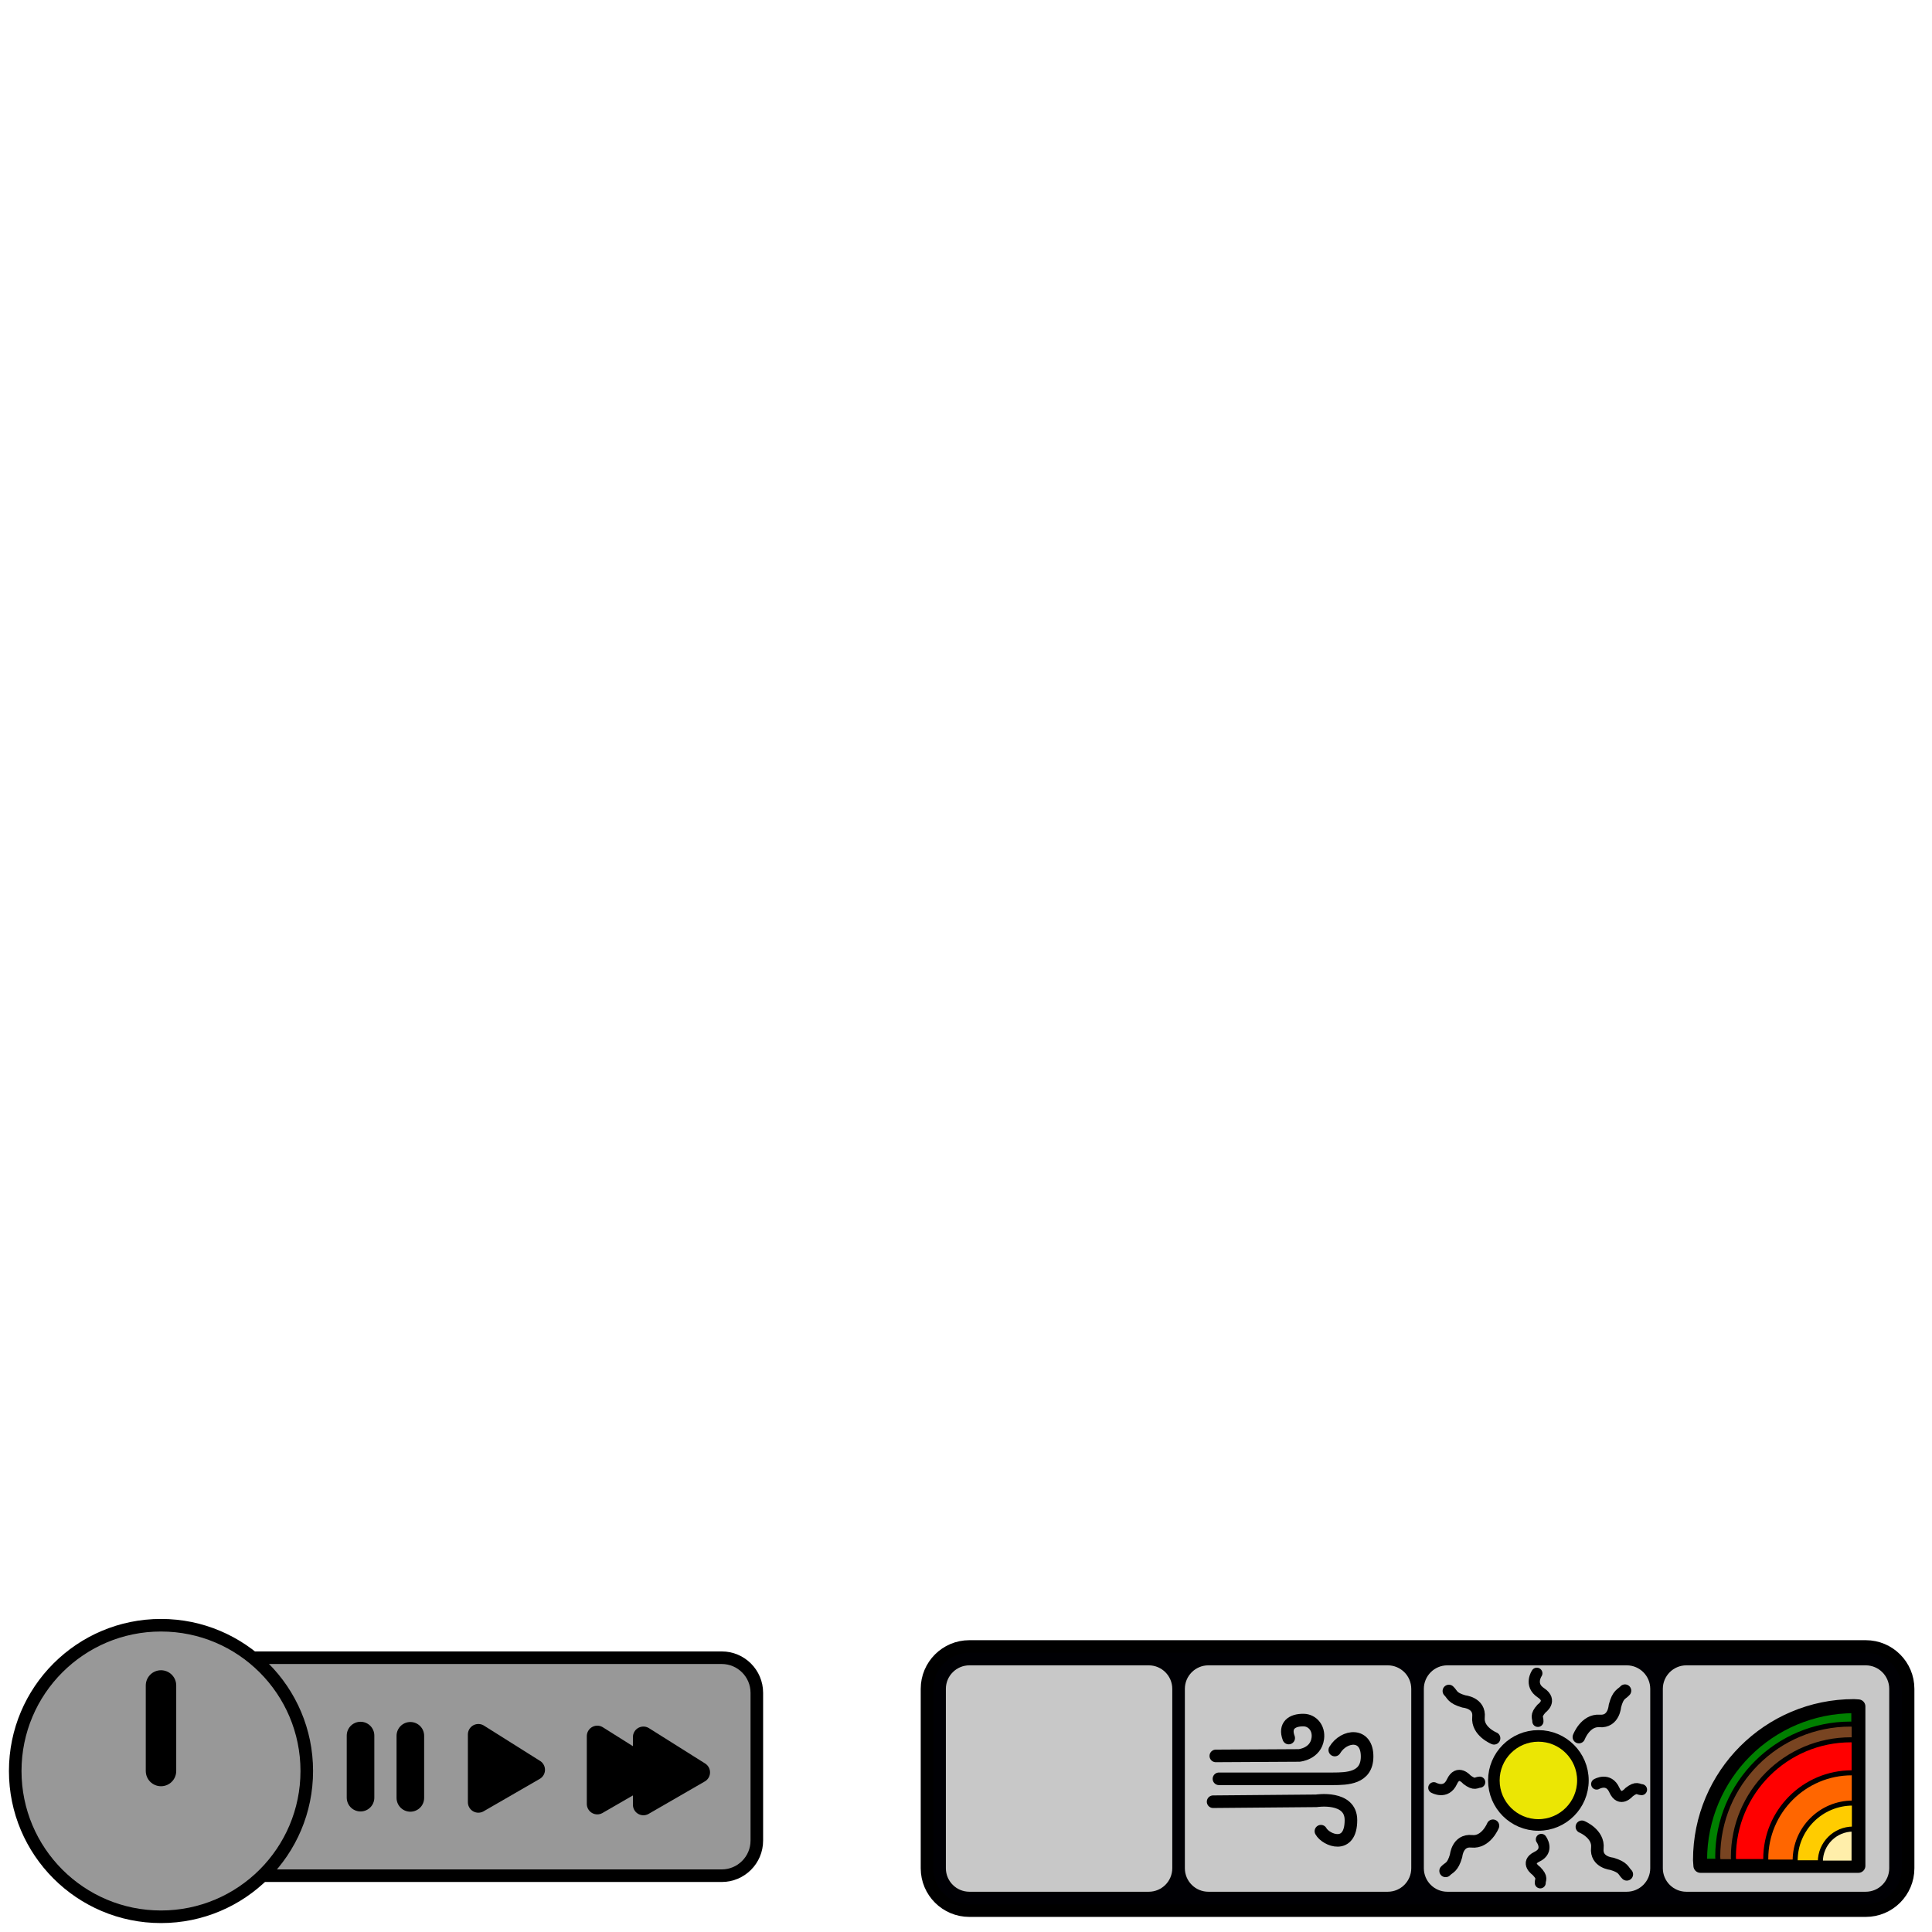
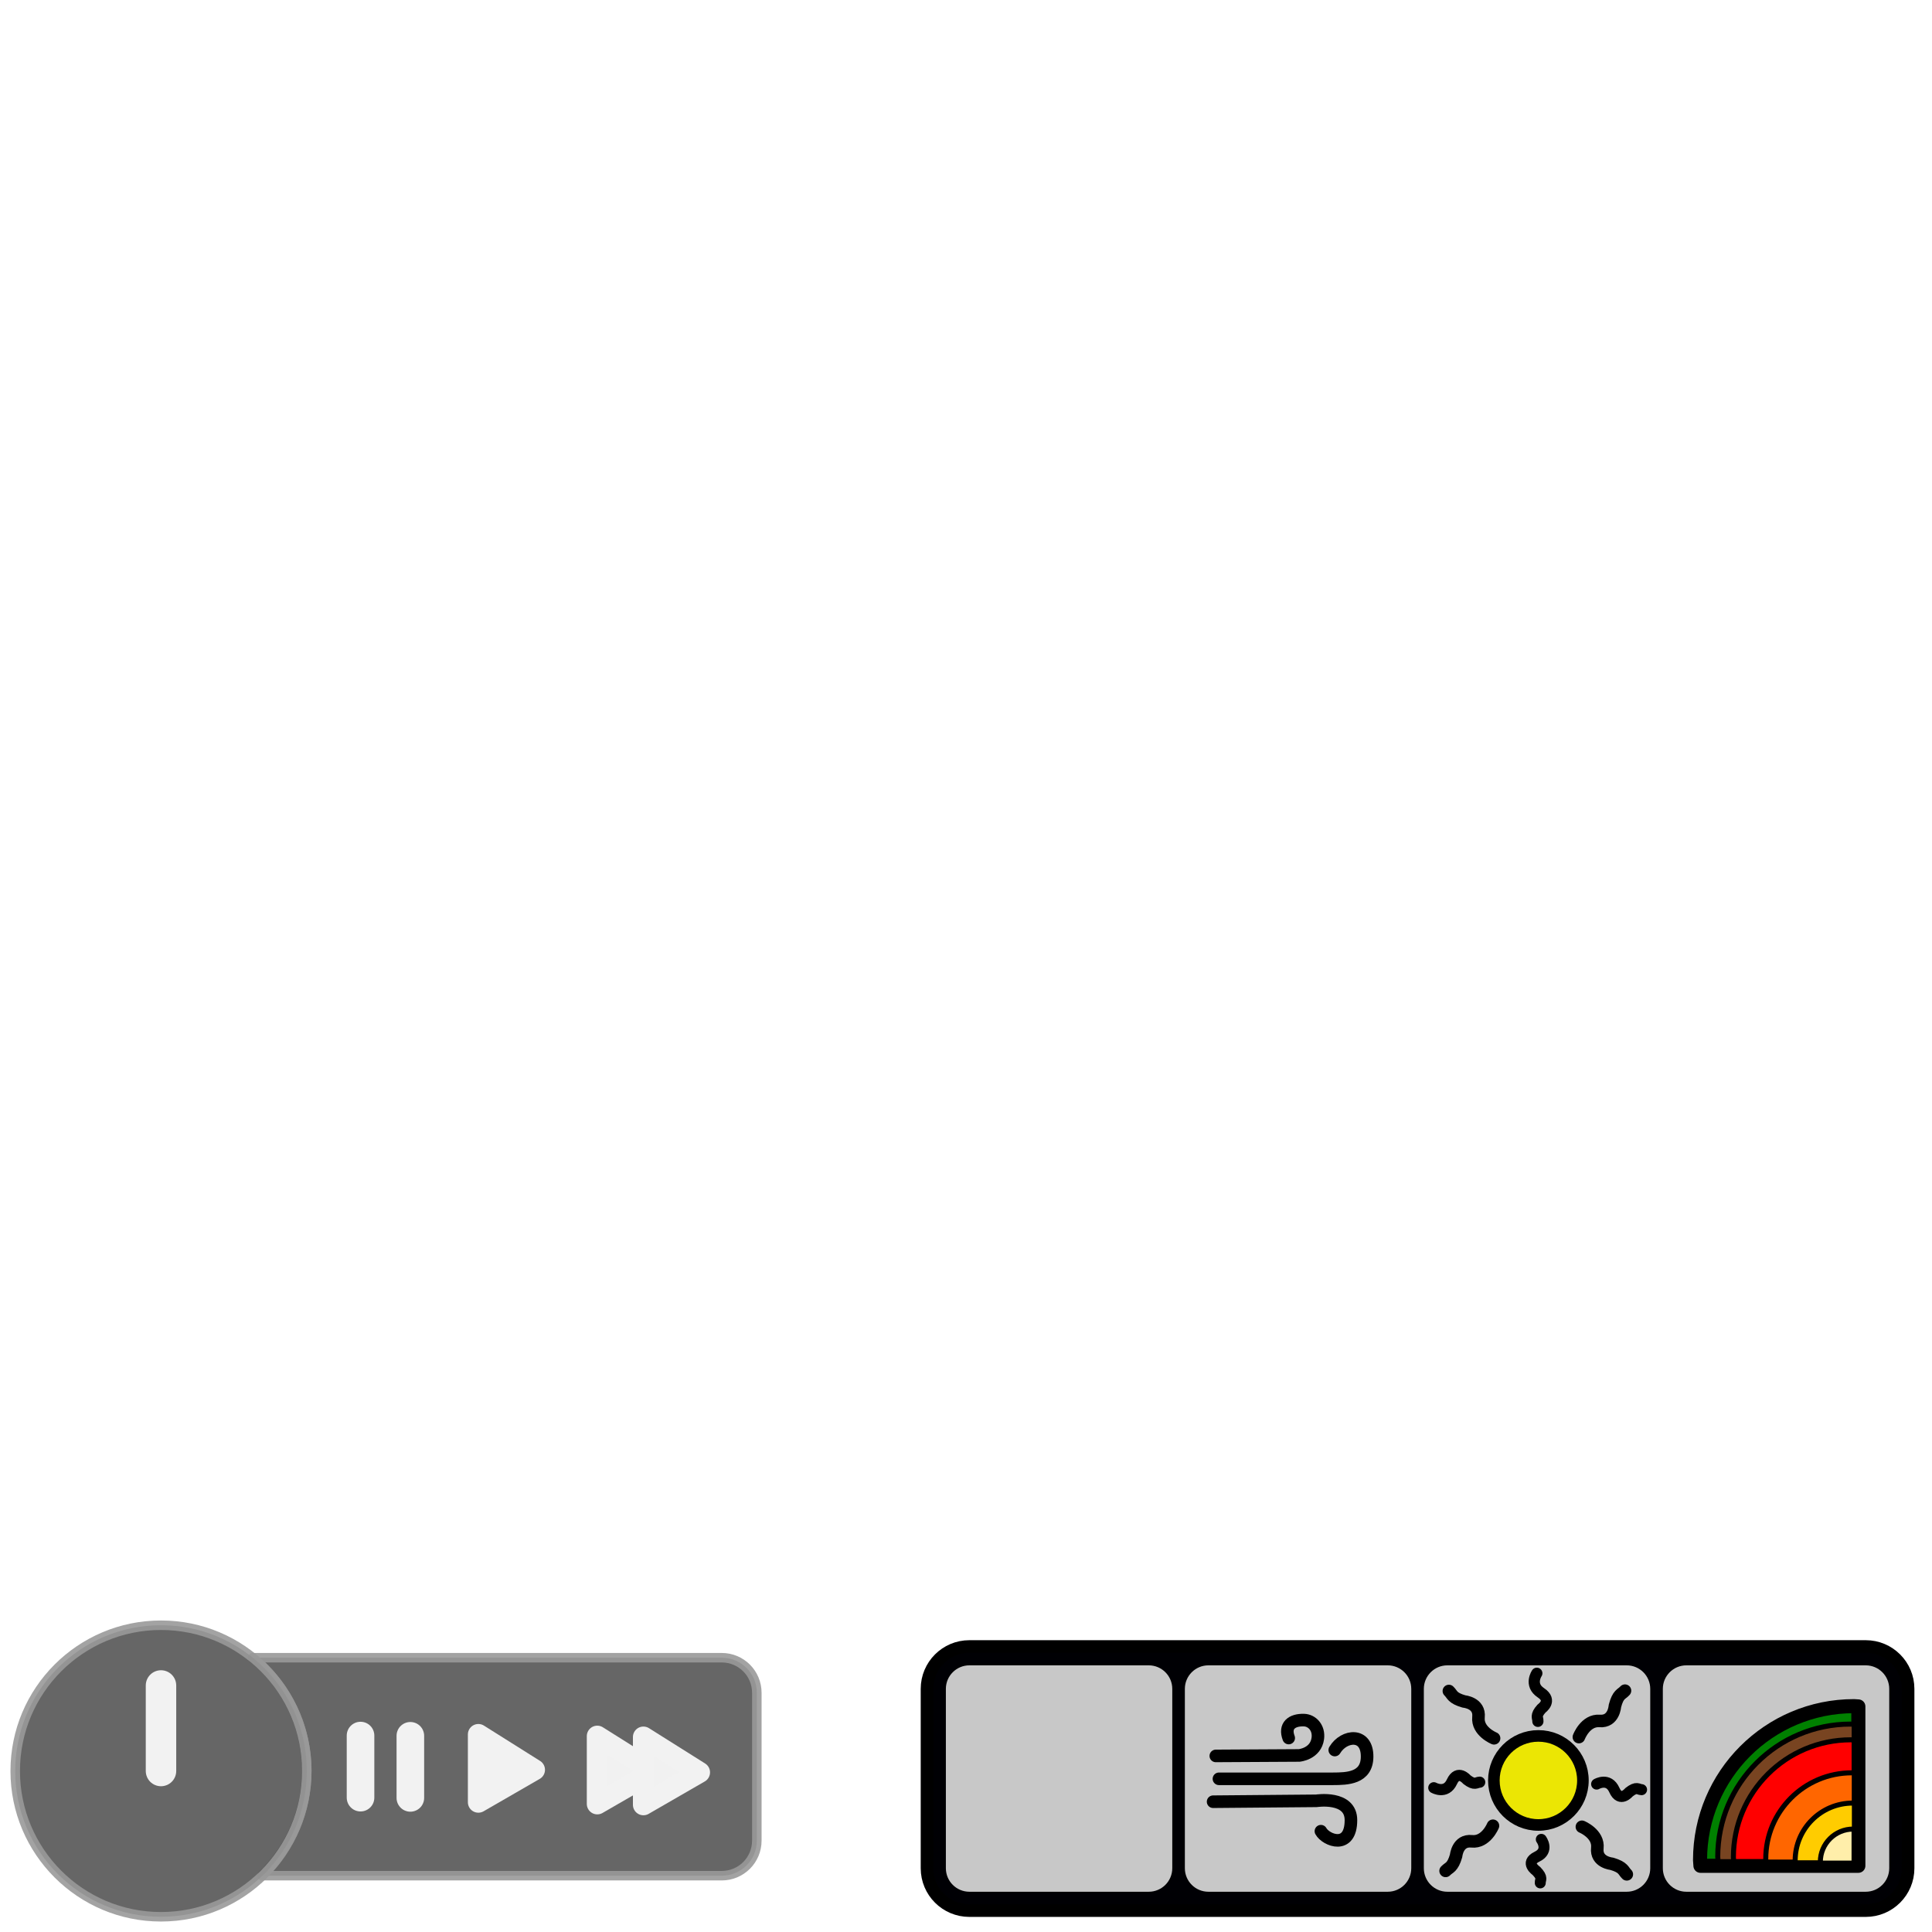
<svg xmlns="http://www.w3.org/2000/svg" width="768" height="768" viewBox="0 0 203.2 203.2" version="1.1" id="svg1">
  <defs id="defs1">
    </defs>
  <g id="layer1">
-     <rect style="fill:#989898;fill-opacity:1;stroke:#000000;stroke-width:1.323;stroke-linecap:round;stroke-linejoin:round;stroke-dasharray:none;stroke-opacity:1" id="rect1" width="65.156" height="22.928" x="14.444" y="174.351" ry="3.694" />
-     <ellipse style="fill:#989898;fill-opacity:1;stroke:#000000;stroke-width:1.323;stroke-linecap:round;stroke-linejoin:round;stroke-dasharray:none;stroke-opacity:1" id="path1" cx="16.933" cy="186.267" rx="15.332" ry="15.332" />
-     <path style="fill:#000000;fill-opacity:1;stroke:#000000;stroke-width:2.205;stroke-linecap:round;stroke-linejoin:round;stroke-dasharray:none;stroke-opacity:1" d="m 50.312,182.425 v 7.125 l 5.905,-3.409 z" id="path2" />
-     <path style="fill:#000000;fill-opacity:1;stroke:#000000;stroke-width:2.205;stroke-linecap:round;stroke-linejoin:round;stroke-dasharray:none;stroke-opacity:1" d="m 62.82,182.601 v 7.125 l 5.905,-3.409 z" id="path2-3" />
-     <path style="fill:#000000;fill-opacity:1;stroke:#000000;stroke-width:2.205;stroke-linecap:round;stroke-linejoin:round;stroke-dasharray:none;stroke-opacity:1" d="m 67.671,182.695 v 7.125 l 5.905,-3.409 z" id="path2-8" />
-     <path style="fill:#000000;fill-opacity:1;stroke:#000000;stroke-width:2.902;stroke-linecap:round;stroke-linejoin:round;stroke-dasharray:none;stroke-opacity:1" d="m 37.919,182.539 v 6.532" id="path3" />
-     <path style="fill:#000000;fill-opacity:1;stroke:#000000;stroke-width:2.902;stroke-linecap:round;stroke-linejoin:round;stroke-dasharray:none;stroke-opacity:1" d="m 43.159,182.564 v 6.532" id="path3-3" />
-     <path style="fill:#000000;fill-opacity:1;stroke:#000000;stroke-width:3.203;stroke-linecap:round;stroke-linejoin:round;stroke-dasharray:none;stroke-opacity:1" d="m 16.933,186.267 v -8.996" id="path4" />
+     <path id="rect1" style="fill:#333333;fill-opacity:0.749;stroke:#999999;stroke-width:1;stroke-linecap:round;stroke-linejoin:round;stroke-dasharray:none;stroke-opacity:0.9" d="M 26.578 174.351 A 15.332 15.332 0 0 1 32.265 186.267 A 15.332 15.332 0 0 1 27.549 197.278 L 75.905 197.278 C 77.952 197.278 79.6 195.631 79.6 193.584 L 79.6 178.045 C 79.6 175.998 77.952 174.351 75.905 174.351 L 26.578 174.351 z " />
+     <ellipse style="fill:#333333;fill-opacity:0.75;stroke:#999999;stroke-width:1;stroke-linecap:round;stroke-linejoin:round;stroke-dasharray:none;stroke-opacity:0.9" id="path1" cx="16.933" cy="186.267" rx="15.332" ry="15.332" />
+     <path style="fill:#f2f2f2;fill-opacity:1;stroke:#f2f2f2;stroke-width:2.205;stroke-linecap:round;stroke-linejoin:round;stroke-dasharray:none;stroke-opacity:1" d="m 50.312,182.425 v 7.125 l 5.905,-3.409 z" id="path2" />
+     <path style="fill:#f1f1f1;fill-opacity:1;stroke:#f2f2f2;stroke-width:2.205;stroke-linecap:round;stroke-linejoin:round;stroke-dasharray:none;stroke-opacity:1" d="m 62.82,182.601 v 7.125 l 5.905,-3.409 z" id="path2-3" />
+     <path style="fill:#f1f1f1;fill-opacity:1;stroke:#f2f2f2;stroke-width:2.205;stroke-linecap:round;stroke-linejoin:round;stroke-dasharray:none;stroke-opacity:1" d="m 67.671,182.695 v 7.125 l 5.905,-3.409 z" id="path2-8" />
+     <path style="fill:#f1f1f1;fill-opacity:1;stroke:#f2f2f2;stroke-width:2.902;stroke-linecap:round;stroke-linejoin:round;stroke-dasharray:none;stroke-opacity:1" d="m 37.919,182.539 v 6.532" id="path3" />
+     <path style="fill:#f1f1f1;fill-opacity:1;stroke:#f2f2f2;stroke-width:2.902;stroke-linecap:round;stroke-linejoin:round;stroke-dasharray:none;stroke-opacity:1" d="m 43.159,182.564 v 6.532" id="path3-3" />
+     <path style="fill:#000000;fill-opacity:1;stroke:#f2f2f2;stroke-width:3.203;stroke-linecap:round;stroke-linejoin:round;stroke-dasharray:none;stroke-opacity:1" d="m 16.933,186.267 v -8.996" id="path4" />
    <rect style="fill:#000004;fill-opacity:1;stroke:#000000;stroke-width:1.323;stroke-linecap:round;stroke-linejoin:round;stroke-dasharray:none;stroke-opacity:1" id="rect4" width="103.188" height="27.781" x="97.499" y="173.17" ry="4.456" />
    <rect style="fill:#c8c8c8;fill-opacity:1;stroke:#000000;stroke-width:0;stroke-linecap:round;stroke-linejoin:round;stroke-dasharray:none;stroke-opacity:1" id="rect5" width="23.812" height="23.812" x="99.483" y="175.154" ry="2.474" />
    <rect style="fill:#c8c8c8;fill-opacity:1;stroke:#000000;stroke-width:0;stroke-linecap:round;stroke-linejoin:round;stroke-dasharray:none;stroke-opacity:1" id="rect5-4" width="23.812" height="23.812" x="124.619" y="175.154" ry="2.474" />
    <rect style="fill:#c8c8c8;fill-opacity:1;stroke:#000000;stroke-width:0;stroke-linecap:round;stroke-linejoin:round;stroke-dasharray:none;stroke-opacity:1" id="rect5-6" width="23.812" height="23.812" x="149.754" y="175.154" ry="2.474" />
    <rect style="fill:#c8c8c8;fill-opacity:1;stroke:#000000;stroke-width:0;stroke-linecap:round;stroke-linejoin:round;stroke-dasharray:none;stroke-opacity:1" id="rect5-4-1" width="23.812" height="23.812" x="174.89" y="175.154" ry="2.474" />
    <path style="fill:none;fill-opacity:1;stroke:#000000;stroke-width:1.323;stroke-linecap:round;stroke-linejoin:round;stroke-dasharray:none;stroke-opacity:1" d="m 128.204,187.088 h 11.994 c 1.479,-0.003 3.567,-0.046 3.589,-2.313 0.025,-2.574 -2.435,-2.33 -3.401,-0.713" id="path7" />
    <path style="fill:none;fill-opacity:1;stroke:#000000;stroke-width:1.323;stroke-linecap:round;stroke-linejoin:round;stroke-dasharray:none;stroke-opacity:1" d="m 127.874,184.68 8.768,-0.049 c 0,0 1.745,-0.154 1.961,-1.793 0.147,-1.111 -0.6,-1.901 -1.461,-1.925 -1.281,-0.035 -2.088,0.598 -1.602,1.886" id="path8" />
    <path style="fill:none;fill-opacity:1;stroke:#000000;stroke-width:1.323;stroke-linecap:round;stroke-linejoin:round;stroke-dasharray:none;stroke-opacity:1" d="m 127.59,189.497 10.861,-0.094 c 0,0 3.636,-0.567 3.636,2.03 0,3.155 -2.621,2.136 -3.159,1.164" id="path9" />
    <ellipse style="fill:#ebe604;fill-opacity:1;stroke:#000000;stroke-width:1.218;stroke-linecap:round;stroke-linejoin:round;stroke-dasharray:none;stroke-opacity:1" id="path10" cx="161.801" cy="187.259" rx="4.683" ry="4.683" />
    <path style="fill:none;fill-opacity:1;stroke:#000000;stroke-width:1.323;stroke-linecap:round;stroke-linejoin:round;stroke-dasharray:none;stroke-opacity:1" d="m 166.378,192.135 c 0,0 1.79,0.735 1.624,2.237 -0.166,1.502 1.513,1.652 1.513,1.652 1.281,0.379 1.197,0.742 1.584,1.11" id="path11" />
    <path style="fill:none;fill-opacity:1;stroke:#000000;stroke-width:1.162;stroke-linecap:round;stroke-linejoin:round;stroke-dasharray:none;stroke-opacity:1" d="m 167.928,187.641 c 0,0 1.253,-0.738 1.864,0.631 0.611,1.369 1.537,0.23 1.537,0.23 0.829,-0.65 0.954,-0.286 1.322,-0.273" id="path11-9" />
    <path style="fill:none;fill-opacity:1;stroke:#000000;stroke-width:1.171;stroke-linecap:round;stroke-linejoin:round;stroke-dasharray:none;stroke-opacity:1" d="m 150.801,188.028 c 0,0 1.281,0.733 1.906,-0.628 0.625,-1.361 1.571,-0.228 1.571,-0.228 0.847,0.646 0.975,0.285 1.352,0.271" id="path11-9-4" />
    <path style="fill:none;fill-opacity:1;stroke:#000000;stroke-width:1.154;stroke-linecap:round;stroke-linejoin:round;stroke-dasharray:none;stroke-opacity:1" d="m 162.108,193.456 c 0,0 0.882,1.182 -0.45,1.822 -1.332,0.641 -0.075,1.491 -0.075,1.491 0.748,0.775 0.391,0.91 0.415,1.266" id="path11-9-7" />
    <path style="fill:none;fill-opacity:1;stroke:#000000;stroke-width:1.179;stroke-linecap:round;stroke-linejoin:round;stroke-dasharray:none;stroke-opacity:1" d="m 161.637,175.989 c 0,0 -0.834,1.215 0.43,2.051 1.264,0.835 0.073,1.65 0.073,1.65 -0.708,0.781 -0.369,0.964 -0.391,1.353" id="path11-9-4-6" />
    <path style="fill:none;fill-opacity:1;stroke:#000000;stroke-width:1.323;stroke-linecap:round;stroke-linejoin:round;stroke-dasharray:none;stroke-opacity:1" d="m 166.062,182.698 c 0,0 0.678,-1.812 2.184,-1.695 1.506,0.118 1.603,-1.565 1.603,-1.565 0.338,-1.292 0.703,-1.22 1.059,-1.619" id="path11-4" />
    <path style="fill:none;fill-opacity:1;stroke:#000000;stroke-width:1.323;stroke-linecap:round;stroke-linejoin:round;stroke-dasharray:none;stroke-opacity:1" d="m 157.139,182.825 c 0,0 -1.794,-0.725 -1.637,-2.227 0.157,-1.503 -1.523,-1.643 -1.523,-1.643 -1.283,-0.372 -1.201,-0.735 -1.591,-1.101" id="path11-4-8" />
    <path style="fill:none;fill-opacity:1;stroke:#000000;stroke-width:1.323;stroke-linecap:round;stroke-linejoin:round;stroke-dasharray:none;stroke-opacity:1" d="m 157.022,192.027 c 0,0 -0.727,1.793 -2.23,1.634 -1.502,-0.159 -1.645,1.521 -1.645,1.521 -0.373,1.282 -0.736,1.2 -1.103,1.59" id="path11-4-8-6" />
    <path id="path12" style="fill:#008000;fill-opacity:1;stroke:#000000;stroke-width:1.48;stroke-linecap:round;stroke-linejoin:round;stroke-dasharray:none;stroke-opacity:1" d="m 194.997,179.446 a 16.193,16.193 0 0 0 -16.193,16.193 16.193,16.193 0 0 0 0.043,0.598 h 16.607 v -16.761 a 16.193,16.193 0 0 0 -0.456,-0.03 z" />
    <path id="path12-9-6" style="fill:#784421;fill-opacity:1;stroke:#000000;stroke-width:0.529;stroke-linecap:round;stroke-linejoin:round;stroke-dasharray:none;stroke-opacity:1" d="m 194.622,181.333 a 13.957,13.957 0 0 0 -13.957,13.957 13.957,13.957 0 0 0 0.037,0.515 h 14.313 v -14.446 a 13.957,13.957 0 0 0 -0.393,-0.026 z" />
    <path id="path12-9" style="fill:#ff0000;fill-opacity:1;stroke:#000000;stroke-width:0.529;stroke-linecap:round;stroke-linejoin:round;stroke-dasharray:none;stroke-opacity:1" d="m 194.661,182.985 a 12.349,12.349 0 0 0 -12.349,12.349 12.349,12.349 0 0 0 0.033,0.456 h 12.664 v -12.782 a 12.349,12.349 0 0 0 -0.348,-0.023 z" />
    <path id="path12-9-3" style="fill:#ff6600;fill-opacity:1;stroke:#000000;stroke-width:0.529;stroke-linecap:round;stroke-linejoin:round;stroke-dasharray:none;stroke-opacity:1" d="m 194.77,186.458 a 9.055,9.055 0 0 0 -9.055,9.055 9.055,9.055 0 0 0 0.024,0.334 h 9.286 v -9.372 a 9.055,9.055 0 0 0 -0.255,-0.017 z" />
    <path id="path12-9-3-7" style="fill:#ffcc00;fill-opacity:1;stroke:#000000;stroke-width:0.529;stroke-linecap:round;stroke-linejoin:round;stroke-dasharray:none;stroke-opacity:1" d="m 194.867,189.639 a 6.06,6.06 0 0 0 -6.06,6.06 6.06,6.06 0 0 0 0.016,0.224 h 6.215 v -6.273 a 6.06,6.06 0 0 0 -0.171,-0.011 z" />
    <path id="path12-9-3-7-6" style="fill:#ffeeaa;fill-opacity:1;stroke:#000000;stroke-width:0.529;stroke-linecap:round;stroke-linejoin:round;stroke-dasharray:none;stroke-opacity:1" d="m 194.906,192.374 a 3.451,3.451 0 0 0 -3.451,3.451 3.451,3.451 0 0 0 0.009,0.127 h 3.539 v -3.572 a 3.451,3.451 0 0 0 -0.097,-0.006 z" />
  </g>
</svg>
